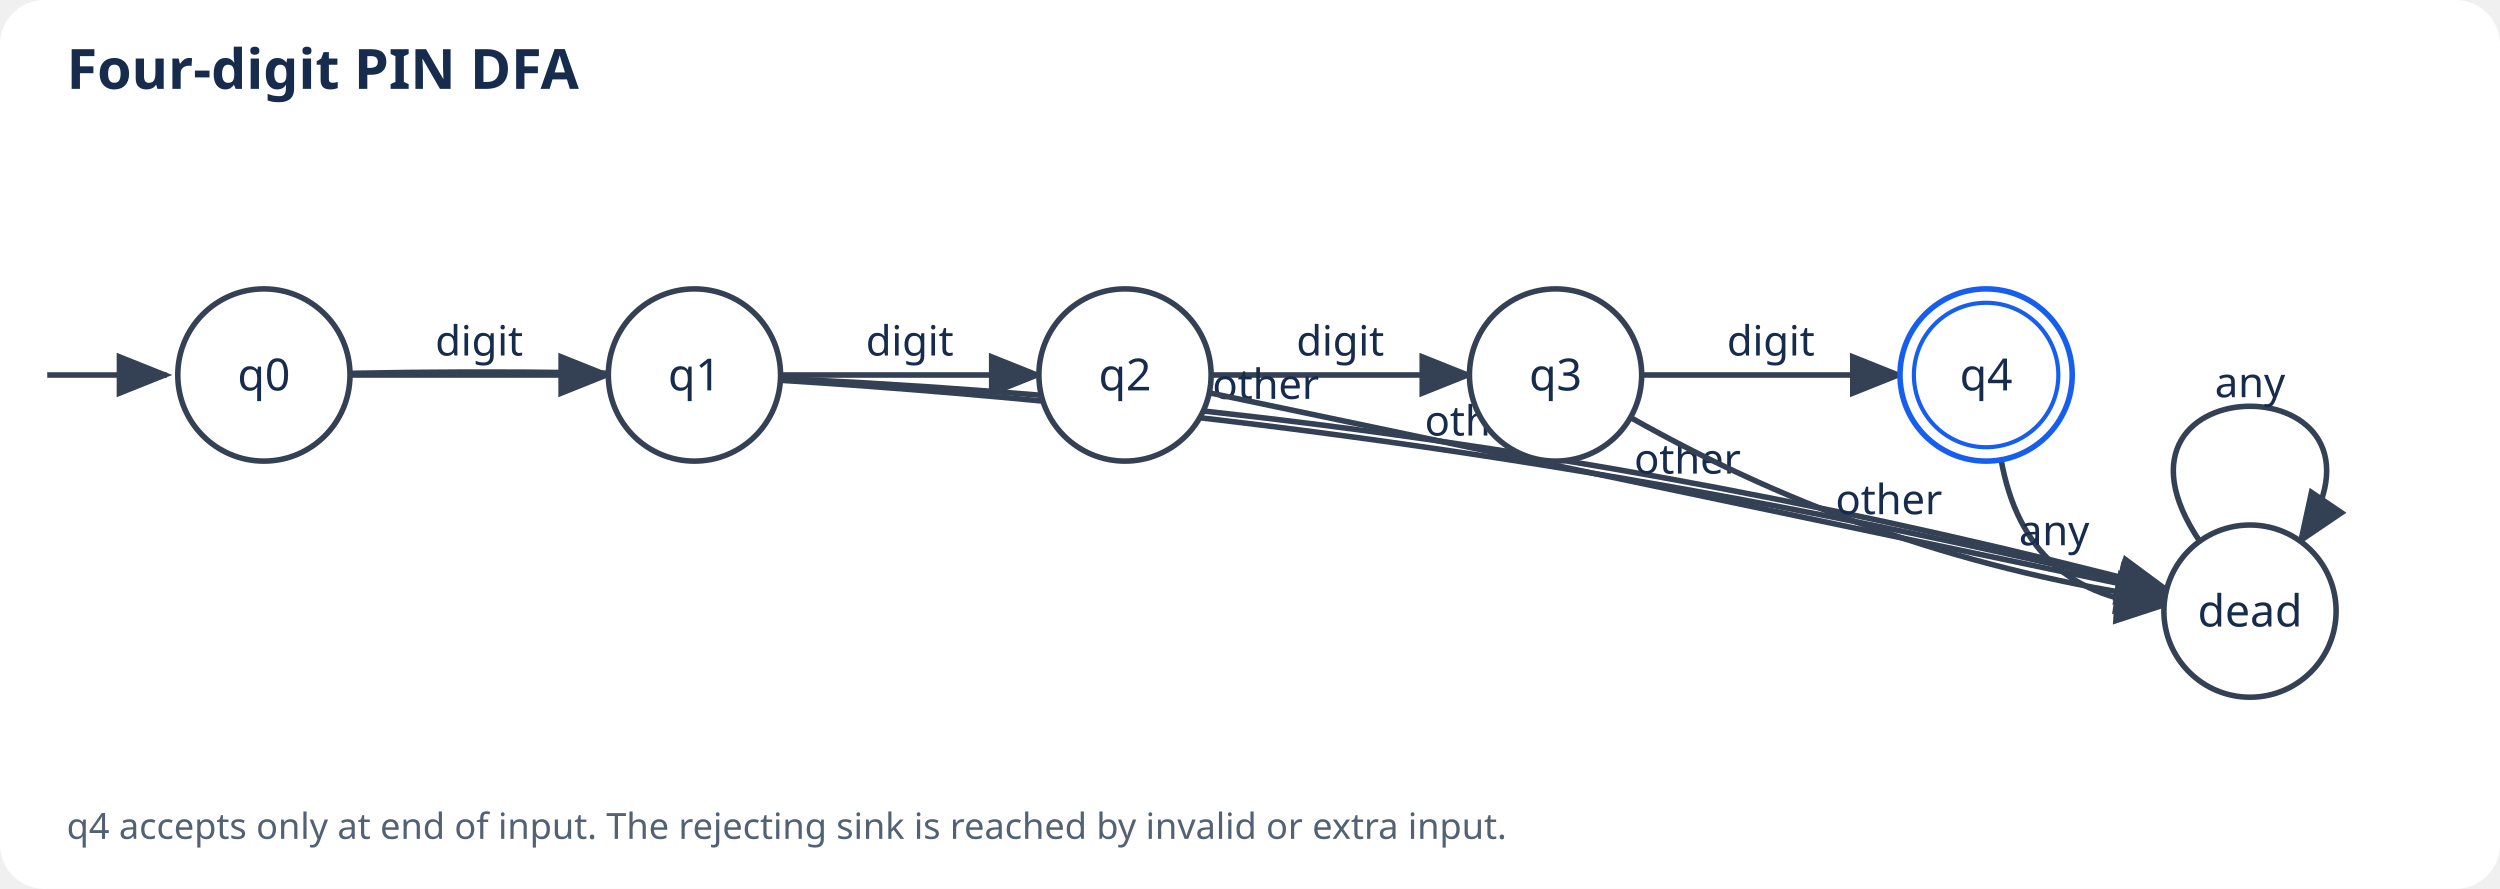
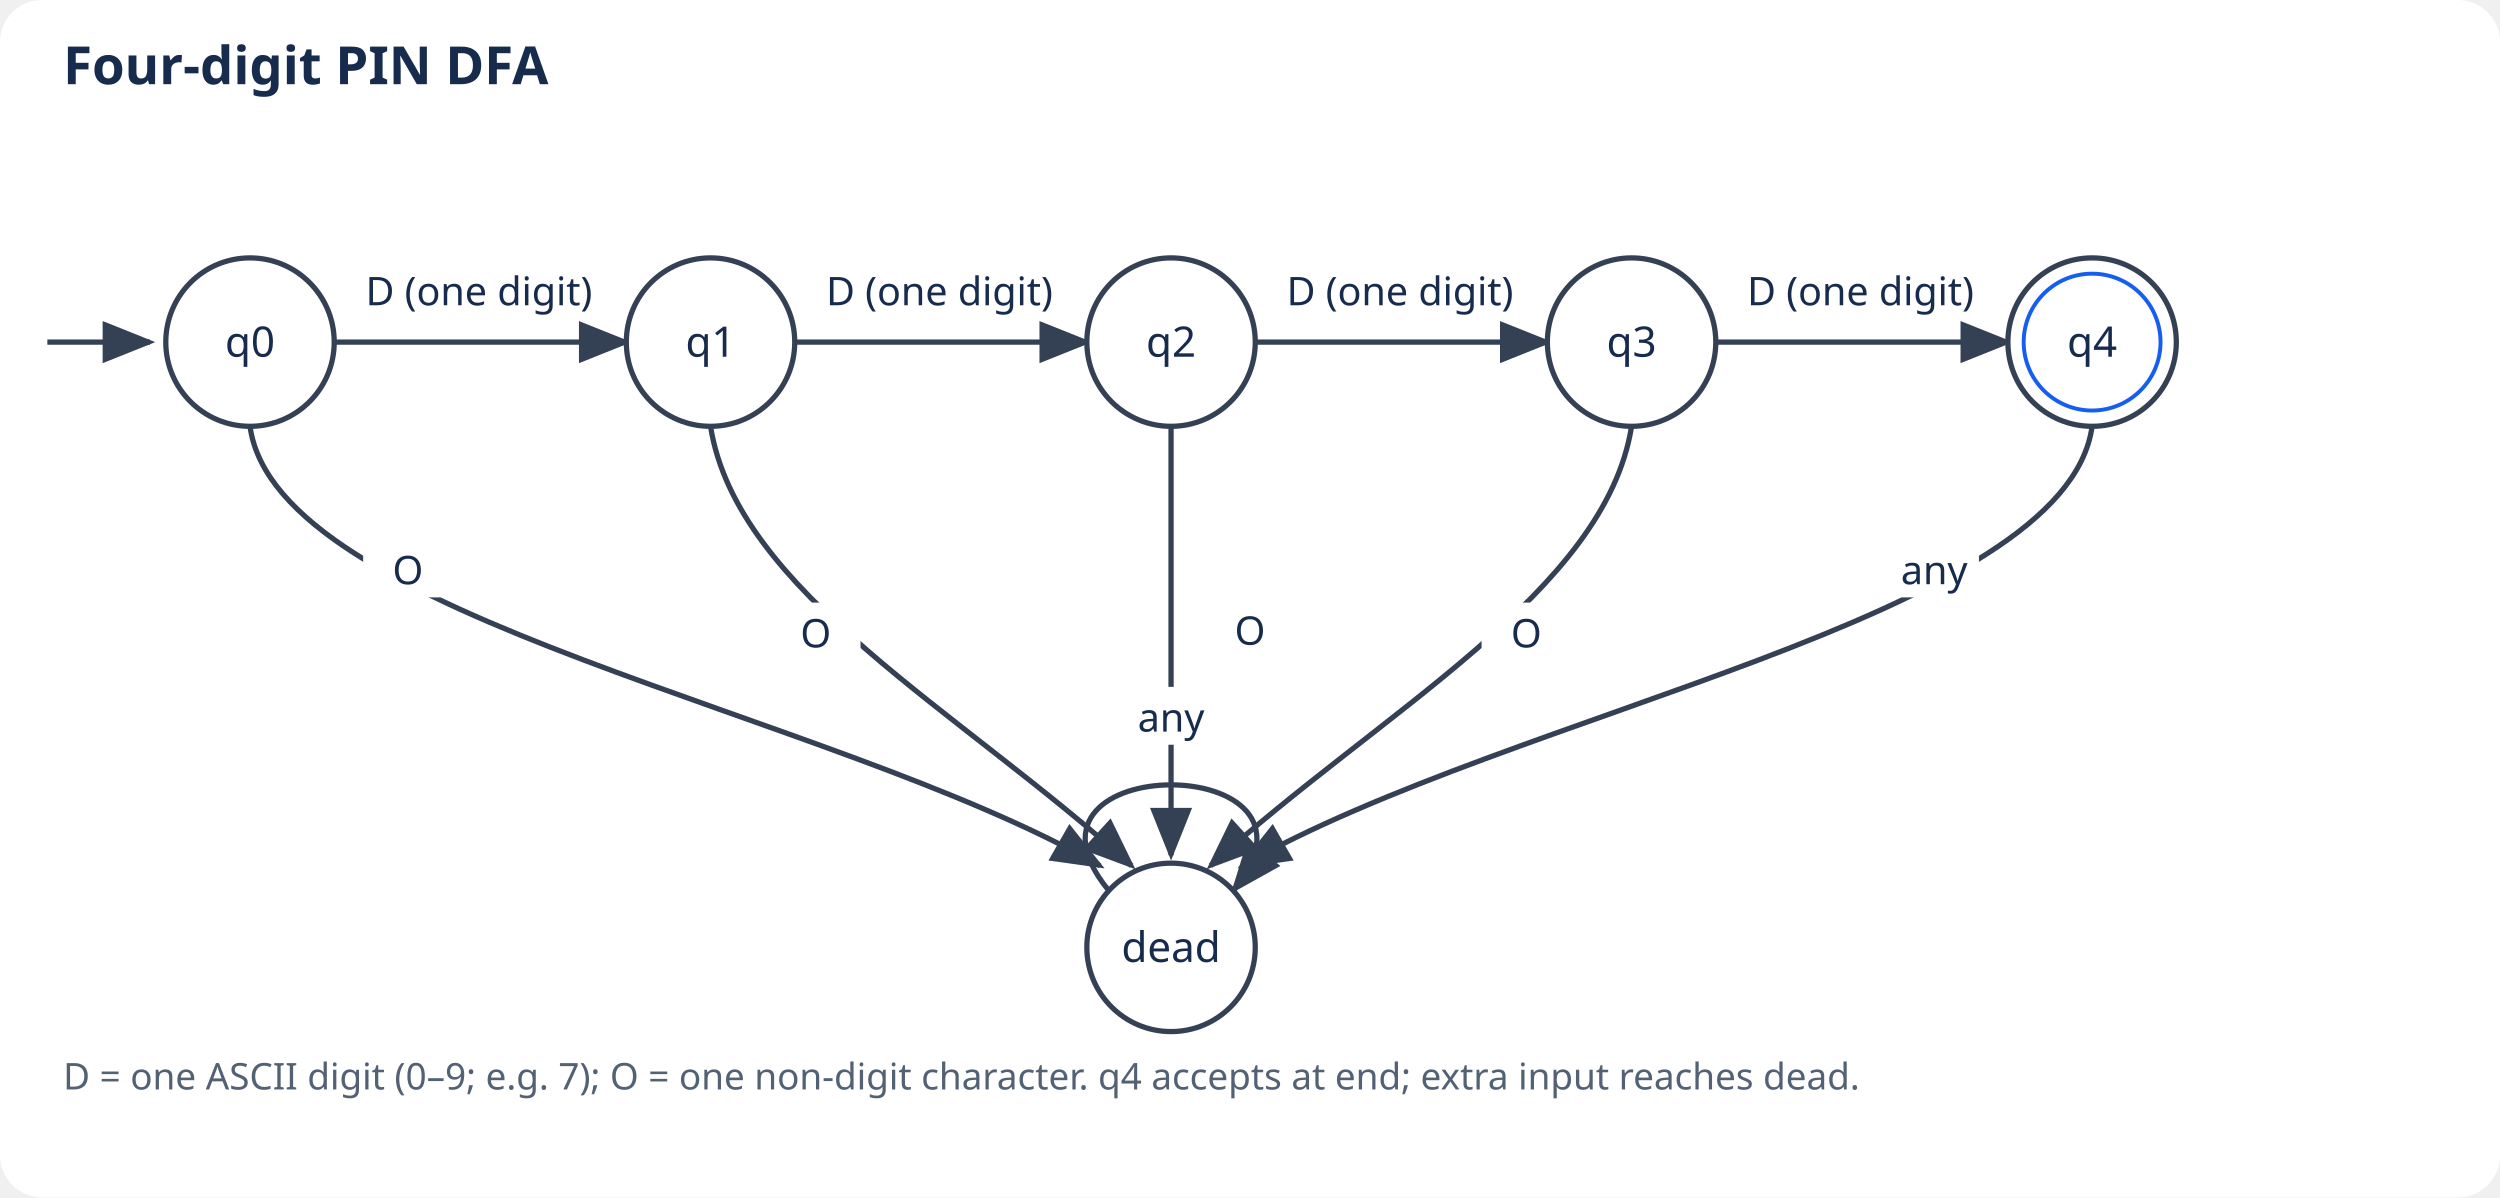
- <svg xmlns="http://www.w3.org/2000/svg" viewBox="0 0 900 320" role="img" aria-label="Four-digit PIN DFA">
+ <svg xmlns="http://www.w3.org/2000/svg" viewBox="0 0 950 455" role="img" aria-label="Four-digit PIN DFA transition diagram">
  <defs>
    <marker id="arrow" markerWidth="10" markerHeight="8" refX="9" refY="4" orient="auto">
      <path d="M0,0 L10,4 L0,8 z" fill="#344054" />
    </marker>
  </defs>
  <rect width="100%" height="100%" rx="16" fill="#fff" />
-   <style>text{font-family:system-ui,Segoe UI,sans-serif;fill:#172b4d}.edge{stroke:#344054;stroke-width:2;fill:none;marker-end:url(#arrow)}.node{fill:#fff;stroke:#344054;stroke-width:2}.accept{stroke:#155eef}.label{font-size:15px}.small{font-size:13px;fill:#526174}</style>
+   <style>text{font-family:system-ui,Segoe UI,sans-serif;fill:#172b4d}.edge{fill:none;stroke:#344054;stroke-width:2;marker-end:url(#arrow)}.node{fill:#fff;stroke:#344054;stroke-width:2}.label{font-size:15px}.note{font-size:14px;fill:#526174}</style>
  <text x="24" y="32" font-size="20" font-weight="700">Four-digit PIN DFA</text>
-   <path class="edge" d="M126.0,135.0 Q172.5,135.0 219.0,135.0" />
-   <text class="label" text-anchor="middle" x="172.5" y="128.0">digit</text>
-   <path class="edge" d="M281.0,135.0 Q327.5,135.0 374.0,135.0" />
-   <text class="label" text-anchor="middle" x="327.5" y="128.0">digit</text>
-   <path class="edge" d="M436.0,135.0 Q482.5,135.0 529.0,135.0" />
-   <text class="label" text-anchor="middle" x="482.5" y="128.0">digit</text>
-   <path class="edge" d="M591.0,135.0 Q637.5,135.0 684.0,135.0" />
-   <text class="label" text-anchor="middle" x="637.5" y="128.0">digit</text>
-   <path class="edge" d="M126.0,134.4 Q458.4,127.8 780.0,212.1" />
-   <text class="label" text-anchor="middle" x="455.7" y="143.6">other</text>
-   <path class="edge" d="M280.9,136.9 Q533.8,152.8 779.9,212.7" />
-   <text class="label" text-anchor="middle" x="532.1" y="156.8">other</text>
-   <path class="edge" d="M435.3,141.4 Q607.5,177.5 779.7,213.6" />
-   <text class="label" text-anchor="middle" x="607.5" y="170.5">other</text>
-   <path class="edge" d="M587.0,150.3 Q677.0,201.2 779.3,215.7" />
-   <text class="label" text-anchor="middle" x="680.0" y="185.1">other</text>
-   <path class="edge" d="M720.4,165.5 Q729.2,214.8 779.1,218.0" />
-   <text class="label" text-anchor="middle" x="739.5" y="196.3">any</text>
-   <path class="edge" d="M792,195 C748,130 872,130 828,195" />
-   <text class="label" text-anchor="middle" x="810.0" y="143.0">any</text>
-   <path class="edge" d="M17,135 L60,135" />
-   <circle class="node" cx="95" cy="135" r="31" />
-   <text text-anchor="middle" dominant-baseline="middle" x="95" y="135" font-size="16">q0</text>
-   <circle class="node" cx="250" cy="135" r="31" />
-   <text text-anchor="middle" dominant-baseline="middle" x="250" y="135" font-size="16">q1</text>
-   <circle class="node" cx="405" cy="135" r="31" />
-   <text text-anchor="middle" dominant-baseline="middle" x="405" y="135" font-size="16">q2</text>
-   <circle class="node" cx="560" cy="135" r="31" />
-   <text text-anchor="middle" dominant-baseline="middle" x="560" y="135" font-size="16">q3</text>
-   <circle class="node accept" cx="715" cy="135" r="31" />
-   <circle cx="715" cy="135" r="26" fill="none" stroke="#155eef" stroke-width="1.5" />
-   <text text-anchor="middle" dominant-baseline="middle" x="715" y="135" font-size="16">q4</text>
-   <circle class="node" cx="810" cy="220" r="31" />
-   <text text-anchor="middle" dominant-baseline="middle" x="810" y="220" font-size="16">dead</text>
-   <text class="small" x="24" y="302">q4 accepts only at end of input. The rejecting sink is reached by invalid or extra input.</text>
+   <path class="edge" d="M18,130 L57,130" />
+   <path class="edge" d="M127,130 L238,130" />
+   <rect x="125.0" y="99" width="114" height="22" rx="5" fill="#fff" />
+   <text class="label" x="182" y="116" text-anchor="middle">D (one digit)</text>
+   <path class="edge" d="M302,130 L413,130" />
+   <rect x="300.0" y="99" width="114" height="22" rx="5" fill="#fff" />
+   <text class="label" x="357" y="116" text-anchor="middle">D (one digit)</text>
+   <path class="edge" d="M477,130 L588,130" />
+   <rect x="475.0" y="99" width="114" height="22" rx="5" fill="#fff" />
+   <text class="label" x="532" y="116" text-anchor="middle">D (one digit)</text>
+   <path class="edge" d="M652,130 L763,130" />
+   <rect x="650.0" y="99" width="114" height="22" rx="5" fill="#fff" />
+   <text class="label" x="707" y="116" text-anchor="middle">D (one digit)</text>
+   <path class="edge" d="M95,162 C105,235 315,270 418,329" />
+   <rect x="138.0" y="205" width="34" height="22" rx="5" fill="#fff" />
+   <text class="label" x="155" y="222" text-anchor="middle">O</text>
+   <path class="edge" d="M270,162 C280,225 365,270 430,329" />
+   <rect x="293.0" y="229" width="34" height="22" rx="5" fill="#fff" />
+   <text class="label" x="310" y="246" text-anchor="middle">O</text>
+   <path class="edge" d="M445,162 L445,325" />
+   <rect x="458.0" y="228" width="34" height="22" rx="5" fill="#fff" />
+   <text class="label" x="475" y="245" text-anchor="middle">O</text>
+   <path class="edge" d="M620,162 C610,225 525,270 460,329" />
+   <rect x="563.0" y="229" width="34" height="22" rx="5" fill="#fff" />
+   <text class="label" x="580" y="246" text-anchor="middle">O</text>
+   <path class="edge" d="M795,162 C785,235 575,270 472,329" />
+   <rect x="718.0" y="205" width="34" height="22" rx="5" fill="#fff" />
+   <text class="label" x="735" y="222" text-anchor="middle">any</text>
+   <path class="edge" d="M421,338 C378,285 512,285 469,338" />
+   <rect x="428.0" y="261" width="34" height="22" rx="5" fill="#fff" />
+   <text class="label" x="445" y="278" text-anchor="middle">any</text>
+   <circle class="node" cx="95" cy="130" r="32" stroke="#344054" />
+   <text x="95" y="130" text-anchor="middle" dominant-baseline="middle" font-size="16">q0</text>
+   <circle class="node" cx="270" cy="130" r="32" stroke="#344054" />
+   <text x="270" y="130" text-anchor="middle" dominant-baseline="middle" font-size="16">q1</text>
+   <circle class="node" cx="445" cy="130" r="32" stroke="#344054" />
+   <text x="445" y="130" text-anchor="middle" dominant-baseline="middle" font-size="16">q2</text>
+   <circle class="node" cx="620" cy="130" r="32" stroke="#344054" />
+   <text x="620" y="130" text-anchor="middle" dominant-baseline="middle" font-size="16">q3</text>
+   <circle class="node" cx="795" cy="130" r="32" stroke="#155eef" />
+   <circle cx="795" cy="130" r="26" fill="none" stroke="#155eef" stroke-width="1.5" />
+   <text x="795" y="130" text-anchor="middle" dominant-baseline="middle" font-size="16">q4</text>
+   <circle class="node" cx="445" cy="360" r="32" stroke="#344054" />
+   <text x="445" y="360" text-anchor="middle" dominant-baseline="middle" font-size="16">dead</text>
+   <text class="note" x="24" y="414">D = one ASCII digit (0–9; e.g. 7); O = one non-digit character. q4 accepts at end; extra input reaches dead.</text>
</svg>
